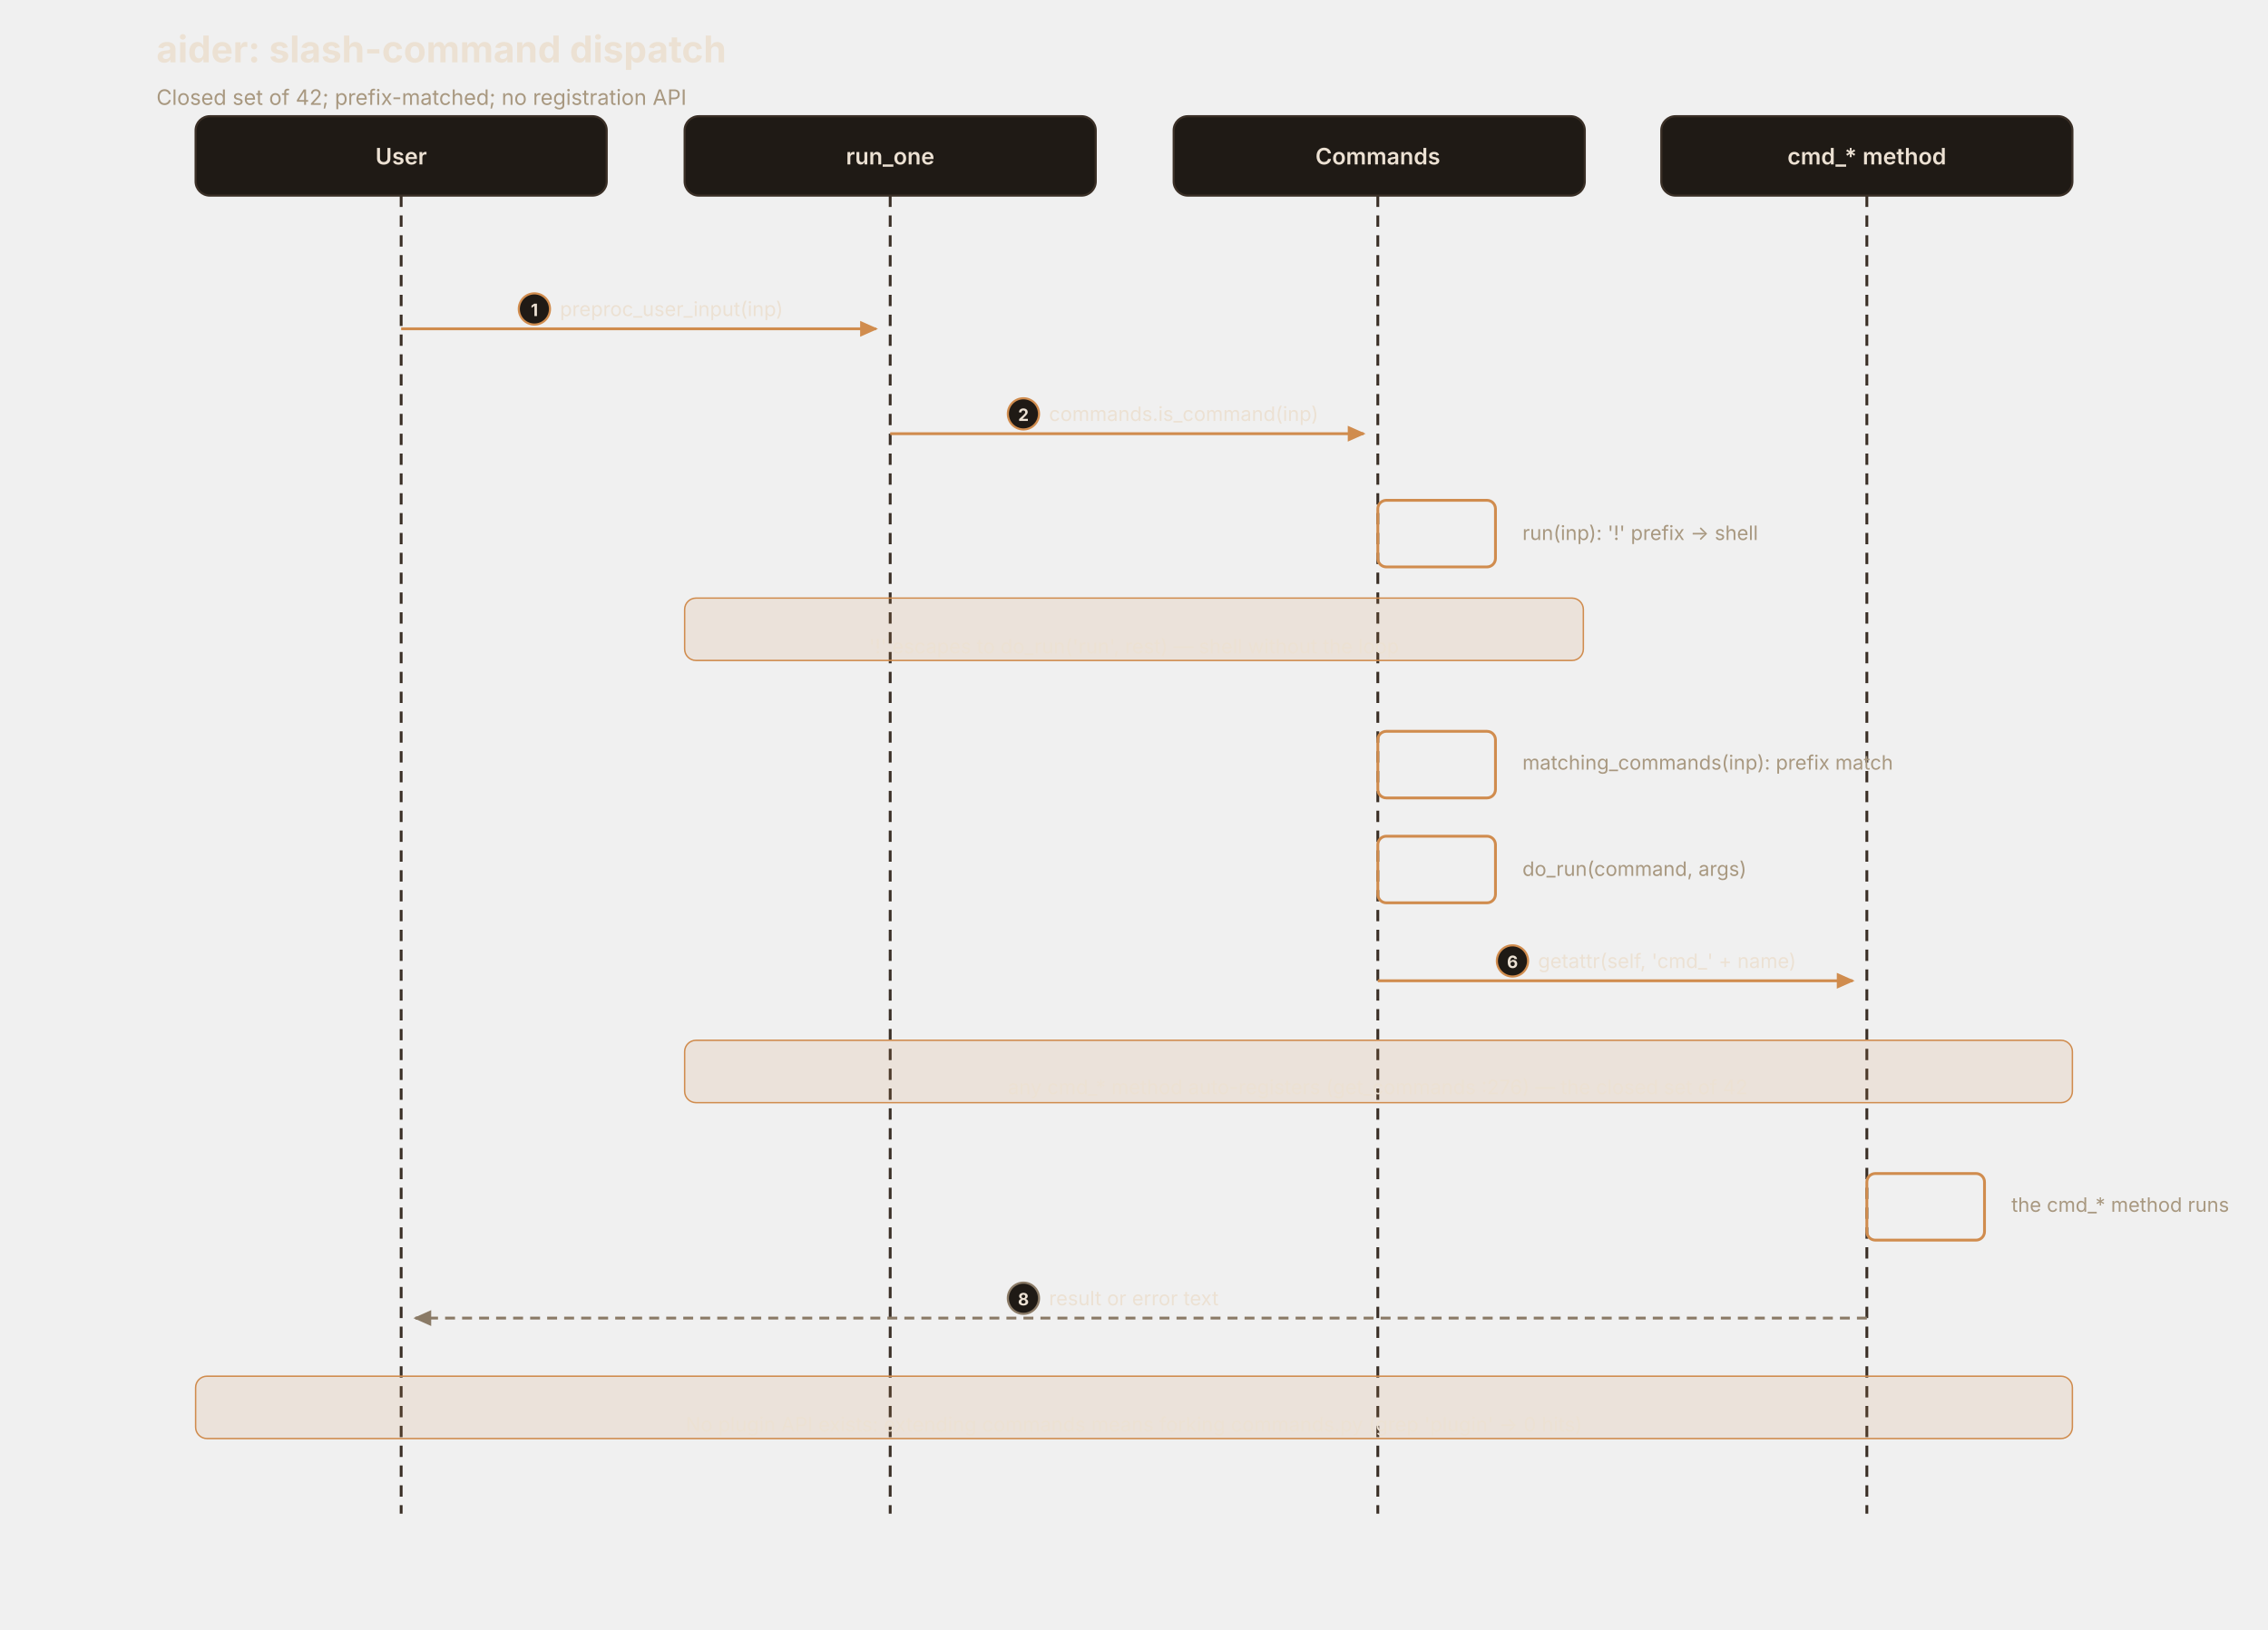
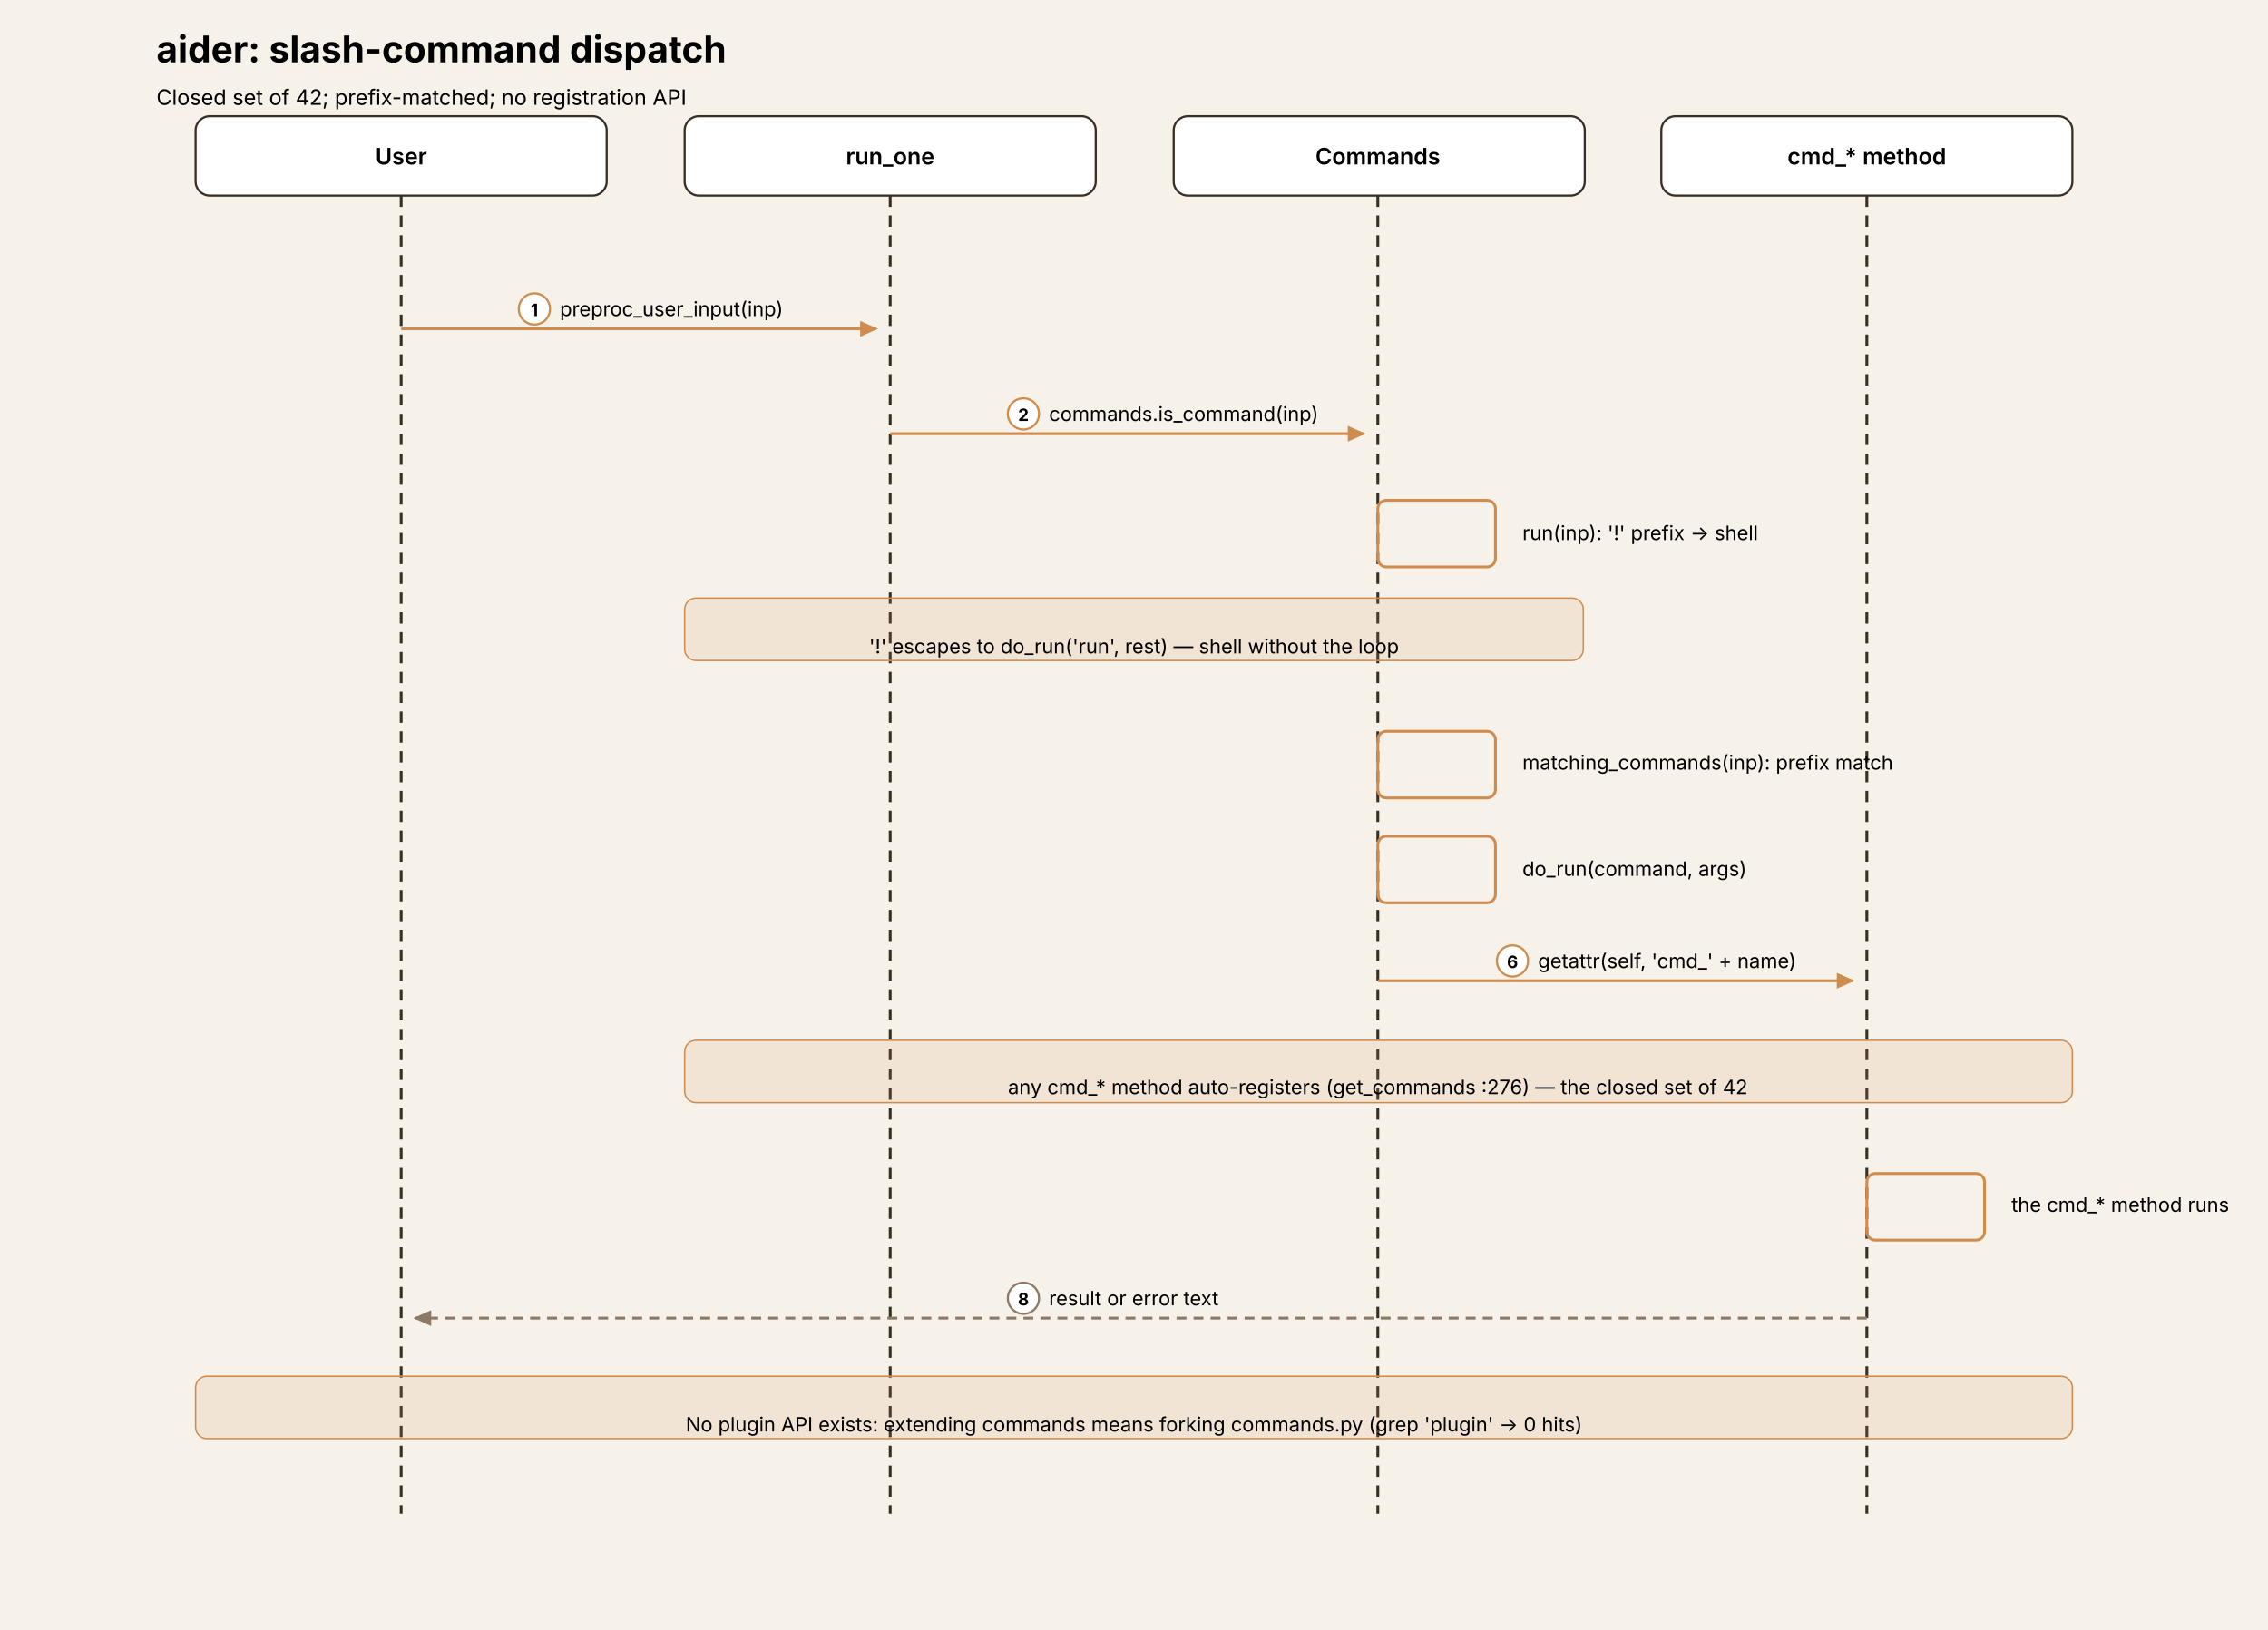
<svg xmlns="http://www.w3.org/2000/svg" viewBox="0 0 1600 1150" width="1600" font-family="system-ui, -apple-system, sans-serif">
  <defs>
    <marker id="arrc" viewBox="0 0 10 10" refX="8" refY="5" markerWidth="7" markerHeight="7" orient="auto-start-reverse">
      <path d="M 0 1 L 9 5 L 0 9 z" fill="#d08c4e" />
    </marker>
    <marker id="arrr" viewBox="0 0 10 10" refX="8" refY="5" markerWidth="7" markerHeight="7" orient="auto-start-reverse">
      <path d="M 0 1 L 9 5 L 0 9 z" fill="#8a7a66" />
    </marker>
  </defs>
-   <text x="110.345" y="44" font-size="26" font-weight="700" fill="#ece1d3">aider: slash-command dispatch</text>
-   <text x="110.345" y="74" font-size="15" fill="#a89880">Closed set of 42; prefix-matched; no registration API</text>
+   <rect x="0" y="0" width="1600" height="1150" fill="#f7f2e9" />
+   <text x="110.345" y="44" font-size="26" font-weight="700" fill="#000000">aider: slash-command dispatch</text>
+   <text x="110.345" y="74" font-size="15" fill="#000000">Closed set of 42; prefix-matched; no registration API</text>
  <line x1="283" y1="110" x2="283" y2="1068" stroke="#3a2f26" stroke-width="2" stroke-dasharray="8 6" />
-   <rect x="138" y="82" width="290" height="56" rx="10" fill="#1f1a15" stroke="#3a2f26" stroke-width="1.5" />
-   <text x="283" y="116" text-anchor="middle" font-size="16" font-weight="600" fill="#ece1d3">User</text>
+   <rect x="138" y="82" width="290" height="56" rx="10" fill="#ffffff" stroke="#3a2f26" stroke-width="1.5" />
+   <text x="283" y="116" text-anchor="middle" font-size="16" font-weight="600" fill="#000000">User</text>
  <line x1="628" y1="110" x2="628" y2="1068" stroke="#3a2f26" stroke-width="2" stroke-dasharray="8 6" />
-   <rect x="483" y="82" width="290" height="56" rx="10" fill="#1f1a15" stroke="#3a2f26" stroke-width="1.5" />
-   <text x="628" y="116" text-anchor="middle" font-size="16" font-weight="600" fill="#ece1d3">run_one</text>
+   <rect x="483" y="82" width="290" height="56" rx="10" fill="#ffffff" stroke="#3a2f26" stroke-width="1.5" />
+   <text x="628" y="116" text-anchor="middle" font-size="16" font-weight="600" fill="#000000">run_one</text>
  <line x1="972" y1="110" x2="972" y2="1068" stroke="#3a2f26" stroke-width="2" stroke-dasharray="8 6" />
-   <rect x="828" y="82" width="290" height="56" rx="10" fill="#1f1a15" stroke="#3a2f26" stroke-width="1.5" />
-   <text x="972" y="116" text-anchor="middle" font-size="16" font-weight="600" fill="#ece1d3">Commands</text>
+   <rect x="828" y="82" width="290" height="56" rx="10" fill="#ffffff" stroke="#3a2f26" stroke-width="1.5" />
+   <text x="972" y="116" text-anchor="middle" font-size="16" font-weight="600" fill="#000000">Commands</text>
  <line x1="1317" y1="110" x2="1317" y2="1068" stroke="#3a2f26" stroke-width="2" stroke-dasharray="8 6" />
-   <rect x="1172" y="82" width="290" height="56" rx="10" fill="#1f1a15" stroke="#3a2f26" stroke-width="1.5" />
-   <text x="1317" y="116" text-anchor="middle" font-size="16" font-weight="600" fill="#ece1d3">cmd_* method</text>
+   <rect x="1172" y="82" width="290" height="56" rx="10" fill="#ffffff" stroke="#3a2f26" stroke-width="1.5" />
+   <text x="1317" y="116" text-anchor="middle" font-size="16" font-weight="600" fill="#000000">cmd_* method</text>
  <line x1="283" y1="232" x2="618" y2="232" stroke="#d08c4e" stroke-width="2" marker-end="url(#arrc)" />
-   <circle cx="377" cy="218" r="11" fill="#1f1a15" stroke="#d08c4e" stroke-width="1.5" />
-   <text x="377" y="223" text-anchor="middle" font-size="12" font-weight="700" fill="#ece1d3">1</text>
-   <text x="395" y="223" font-size="14" fill="#ece1d3">preproc_user_input(inp)</text>
+   <circle cx="377" cy="218" r="11" fill="#ffffff" stroke="#d08c4e" stroke-width="1.5" />
+   <text x="377" y="223" text-anchor="middle" font-size="12" font-weight="700" fill="#000000">1</text>
+   <text x="395" y="223" font-size="14" fill="#000000">preproc_user_input(inp)</text>
  <line x1="628" y1="306" x2="962" y2="306" stroke="#d08c4e" stroke-width="2" marker-end="url(#arrc)" />
-   <circle cx="722" cy="292" r="11" fill="#1f1a15" stroke="#d08c4e" stroke-width="1.5" />
-   <text x="722" y="297" text-anchor="middle" font-size="12" font-weight="700" fill="#ece1d3">2</text>
-   <text x="740" y="297" font-size="14" fill="#ece1d3">commands.is_command(inp)</text>
+   <circle cx="722" cy="292" r="11" fill="#ffffff" stroke="#d08c4e" stroke-width="1.5" />
+   <text x="722" y="297" text-anchor="middle" font-size="12" font-weight="700" fill="#000000">2</text>
+   <text x="740" y="297" font-size="14" fill="#000000">commands.is_command(inp)</text>
  <rect x="972" y="353" width="83" height="47" rx="6" fill="none" stroke="#d08c4e" stroke-width="2" />
-   <text x="1074" y="381" font-size="14" fill="#a89880">run(inp): '!' prefix -&gt; shell</text>
+   <text x="1074" y="381" font-size="14" fill="#000000">run(inp): '!' prefix -&gt; shell</text>
  <rect x="483" y="422" width="634" height="44" rx="8" fill="#d08c4e22" stroke="#d08c4e" stroke-width="1" />
-   <text x="800" y="461" text-anchor="middle" font-size="14" fill="#ece1d3">'!' escapes to do_run('run', rest) — shell without the loop</text>
+   <text x="800" y="461" text-anchor="middle" font-size="14" fill="#000000">'!' escapes to do_run('run', rest) — shell without the loop</text>
  <rect x="972" y="516" width="83" height="47" rx="6" fill="none" stroke="#d08c4e" stroke-width="2" />
-   <text x="1074" y="543" font-size="14" fill="#a89880">matching_commands(inp): prefix match</text>
+   <text x="1074" y="543" font-size="14" fill="#000000">matching_commands(inp): prefix match</text>
  <rect x="972" y="590" width="83" height="47" rx="6" fill="none" stroke="#d08c4e" stroke-width="2" />
-   <text x="1074" y="618" font-size="14" fill="#a89880">do_run(command, args)</text>
+   <text x="1074" y="618" font-size="14" fill="#000000">do_run(command, args)</text>
  <line x1="972" y1="692" x2="1307" y2="692" stroke="#d08c4e" stroke-width="2" marker-end="url(#arrc)" />
-   <circle cx="1067" cy="678" r="11" fill="#1f1a15" stroke="#d08c4e" stroke-width="1.5" />
-   <text x="1067" y="683" text-anchor="middle" font-size="12" font-weight="700" fill="#ece1d3">6</text>
-   <text x="1085" y="683" font-size="14" fill="#ece1d3">getattr(self, 'cmd_' + name)</text>
+   <circle cx="1067" cy="678" r="11" fill="#ffffff" stroke="#d08c4e" stroke-width="1.5" />
+   <text x="1067" y="683" text-anchor="middle" font-size="12" font-weight="700" fill="#000000">6</text>
+   <text x="1085" y="683" font-size="14" fill="#000000">getattr(self, 'cmd_' + name)</text>
  <rect x="483" y="734" width="979" height="44" rx="8" fill="#d08c4e22" stroke="#d08c4e" stroke-width="1" />
-   <text x="972" y="772" text-anchor="middle" font-size="14" fill="#ece1d3">any cmd_* method auto-registers (get_commands :276) — the closed set of 42</text>
+   <text x="972" y="772" text-anchor="middle" font-size="14" fill="#000000">any cmd_* method auto-registers (get_commands :276) — the closed set of 42</text>
  <rect x="1317" y="828" width="83" height="47" rx="6" fill="none" stroke="#d08c4e" stroke-width="2" />
-   <text x="1419" y="855" font-size="14" fill="#a89880">the cmd_* method runs</text>
+   <text x="1419" y="855" font-size="14" fill="#000000">the cmd_* method runs</text>
  <line x1="1317" y1="930" x2="293" y2="930" stroke="#8a7a66" stroke-width="2" stroke-dasharray="7 5" marker-end="url(#arrr)" />
-   <circle cx="722" cy="916" r="11" fill="#1f1a15" stroke="#8a7a66" stroke-width="1.5" />
-   <text x="722" y="921" text-anchor="middle" font-size="12" font-weight="700" fill="#ece1d3">8</text>
-   <text x="740" y="921" font-size="14" fill="#ece1d3">result or error text</text>
+   <circle cx="722" cy="916" r="11" fill="#ffffff" stroke="#8a7a66" stroke-width="1.5" />
+   <text x="722" y="921" text-anchor="middle" font-size="12" font-weight="700" fill="#000000">8</text>
+   <text x="740" y="921" font-size="14" fill="#000000">result or error text</text>
  <rect x="138" y="971" width="1324" height="44" rx="8" fill="#d08c4e22" stroke="#d08c4e" stroke-width="1" />
-   <text x="800" y="1010" text-anchor="middle" font-size="14" fill="#ece1d3">No plugin API exists: extending commands means forking commands.py (grep 'plugin' -&gt; 0 hits)</text>
+   <text x="800" y="1010" text-anchor="middle" font-size="14" fill="#000000">No plugin API exists: extending commands means forking commands.py (grep 'plugin' -&gt; 0 hits)</text>
</svg>
